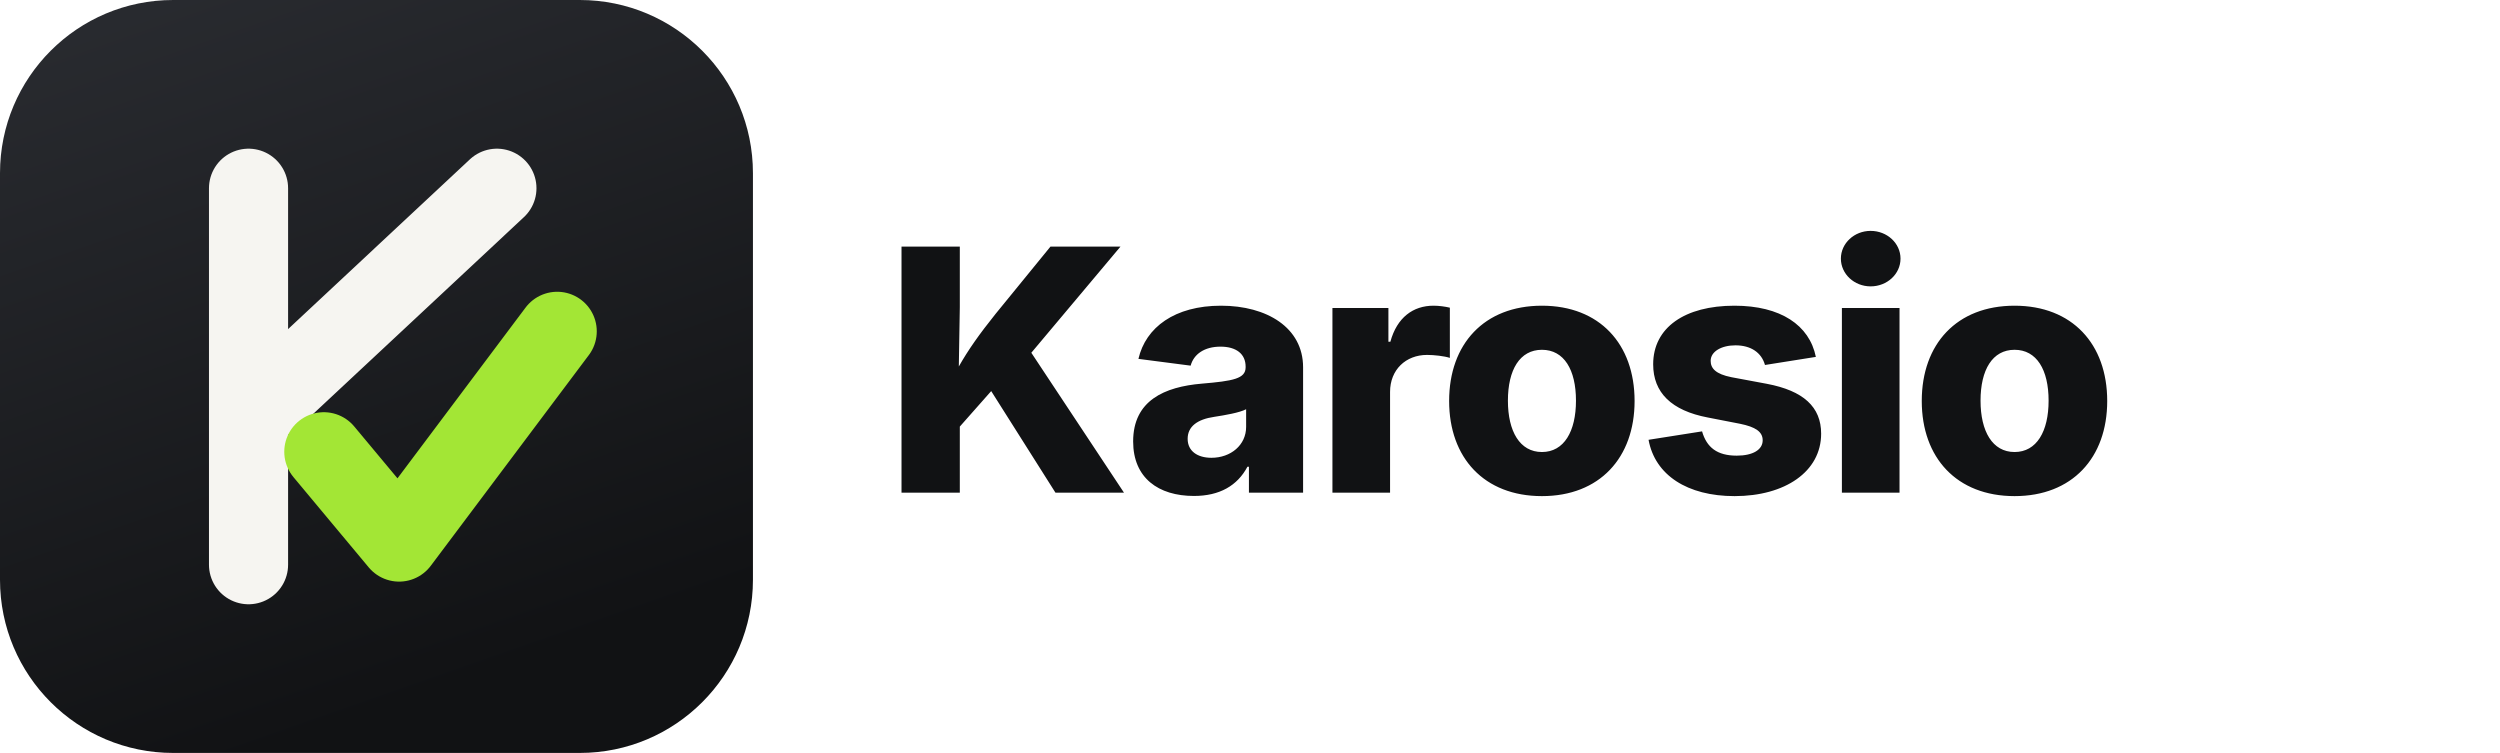
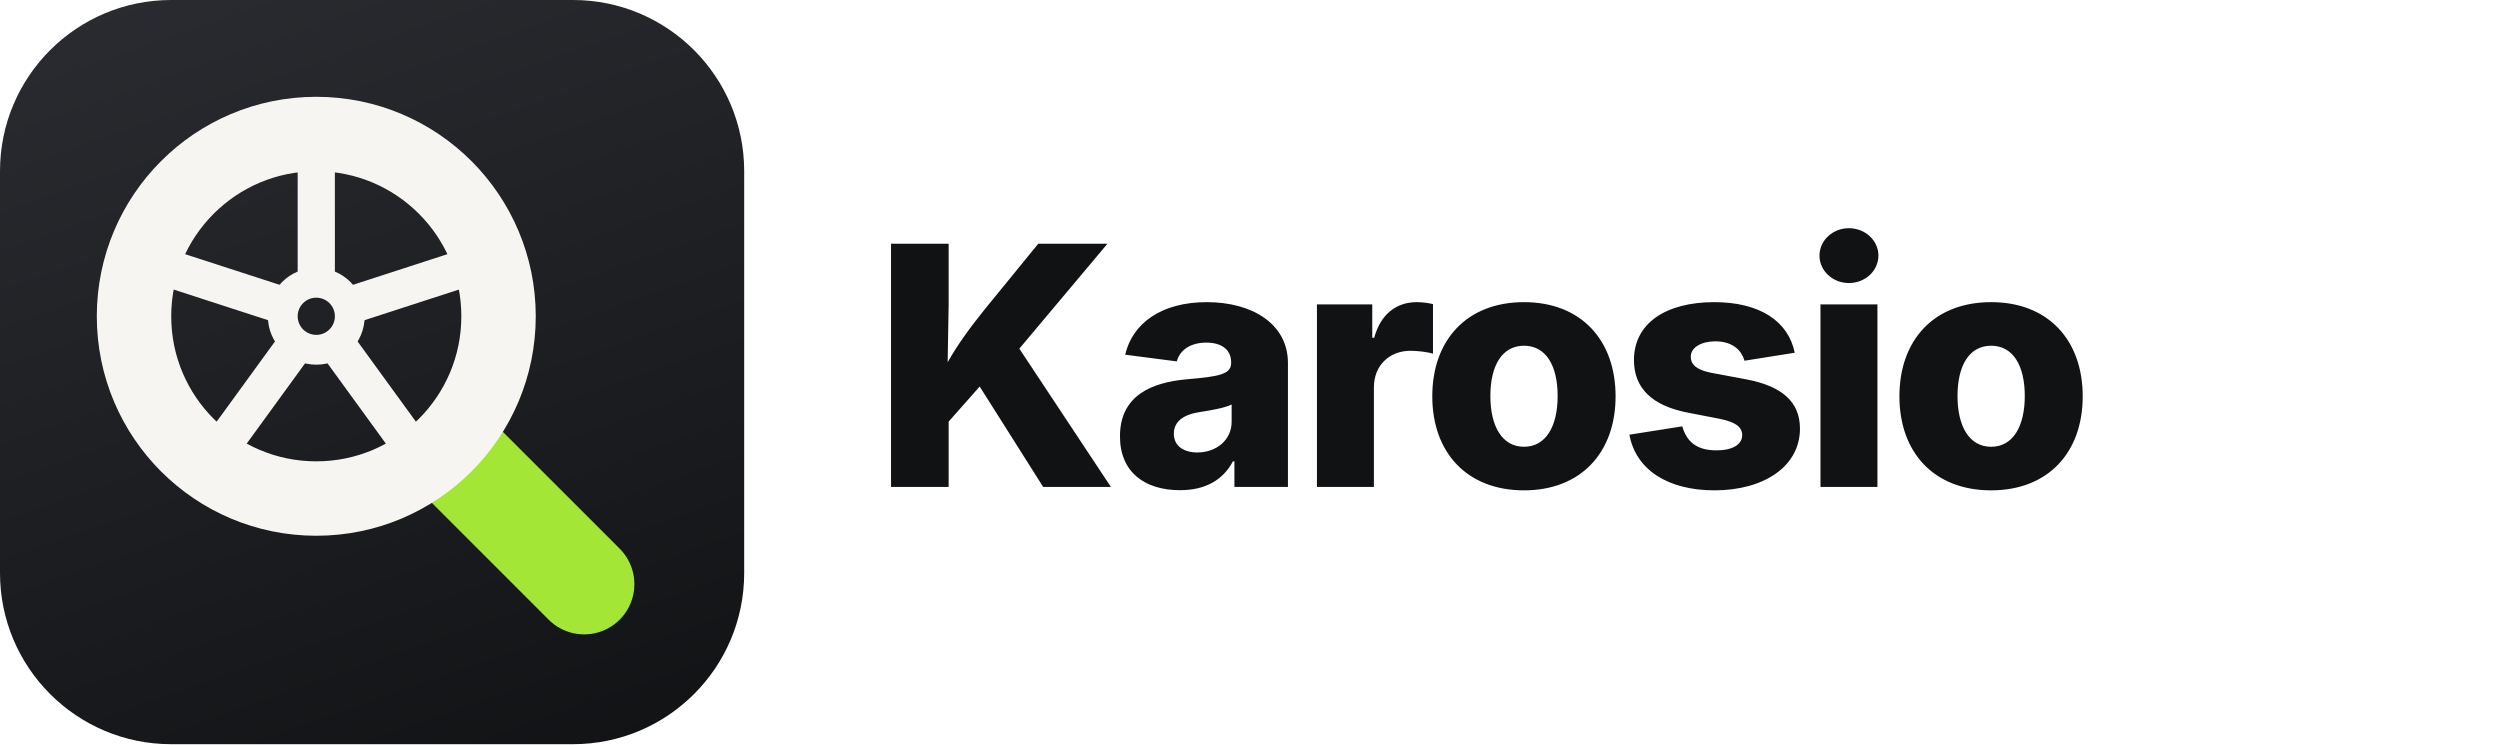
- <svg xmlns="http://www.w3.org/2000/svg" viewBox="0 0 1700 512" role="img" aria-label="Karosio">
+ <svg xmlns="http://www.w3.org/2000/svg" viewBox="0 0 1720 512" role="img" aria-label="Karosio">
  <defs>
-     <linearGradient id="ka-bg" x1="0" y1="0" x2="0.35" y2="1">
+     <linearGradient id="ka-bg" gradientUnits="userSpaceOnUse" x1="0" y1="0" x2="215.6" y2="615.8">
      <stop offset="0" stop-color="#2a2c31" />
      <stop offset="1" stop-color="#111214" />
    </linearGradient>
  </defs>
  <rect width="512" height="512" rx="117.76" fill="url(#ka-bg)" />
-   <polyline points="169.0,128.0 169.0,384.0" fill="none" stroke="#f6f5f1" stroke-width="53.8" stroke-linecap="round" stroke-linejoin="round" />
-   <polyline points="184.3,271.4 337.9,128.0" fill="none" stroke="#f6f5f1" stroke-width="53.8" stroke-linecap="round" stroke-linejoin="round" />
-   <polyline points="220.2,307.2 271.4,368.6 378.9,225.3" fill="none" stroke="#a3e635" stroke-width="53.8" stroke-linecap="round" stroke-linejoin="round" />
+   <polyline points="314.9,314.9 401.9,401.9" fill="none" stroke="#a3e635" stroke-width="69.1" stroke-linecap="round" stroke-linejoin="round" />
+   <circle cx="217.6" cy="217.6" r="125.4" fill="none" stroke="#f6f5f1" stroke-width="51.2" />
+   <polyline points="217.6,217.6 217.6,115.2" fill="none" stroke="#f6f5f1" stroke-width="25.6" stroke-linecap="round" stroke-linejoin="round" />
+   <polyline points="217.6,217.6 315.0,186.0" fill="none" stroke="#f6f5f1" stroke-width="25.6" stroke-linecap="round" stroke-linejoin="round" />
+   <polyline points="217.6,217.6 277.8,300.4" fill="none" stroke="#f6f5f1" stroke-width="25.6" stroke-linecap="round" stroke-linejoin="round" />
+   <polyline points="217.6,217.6 157.4,300.4" fill="none" stroke="#f6f5f1" stroke-width="25.6" stroke-linecap="round" stroke-linejoin="round" />
+   <polyline points="217.6,217.6 120.2,186.0" fill="none" stroke="#f6f5f1" stroke-width="25.6" stroke-linecap="round" stroke-linejoin="round" />
+   <circle cx="217.6" cy="217.6" r="33.3" fill="#f6f5f1" />
+   <circle cx="217.6" cy="217.6" r="12.8" fill="url(#ka-bg)" />
  <text x="600" y="335" font-family="'Inter','Segoe UI',system-ui,-apple-system,Roboto,sans-serif" font-size="230" font-weight="800" letter-spacing="-6" fill="#111214">Karosio</text>
</svg>
